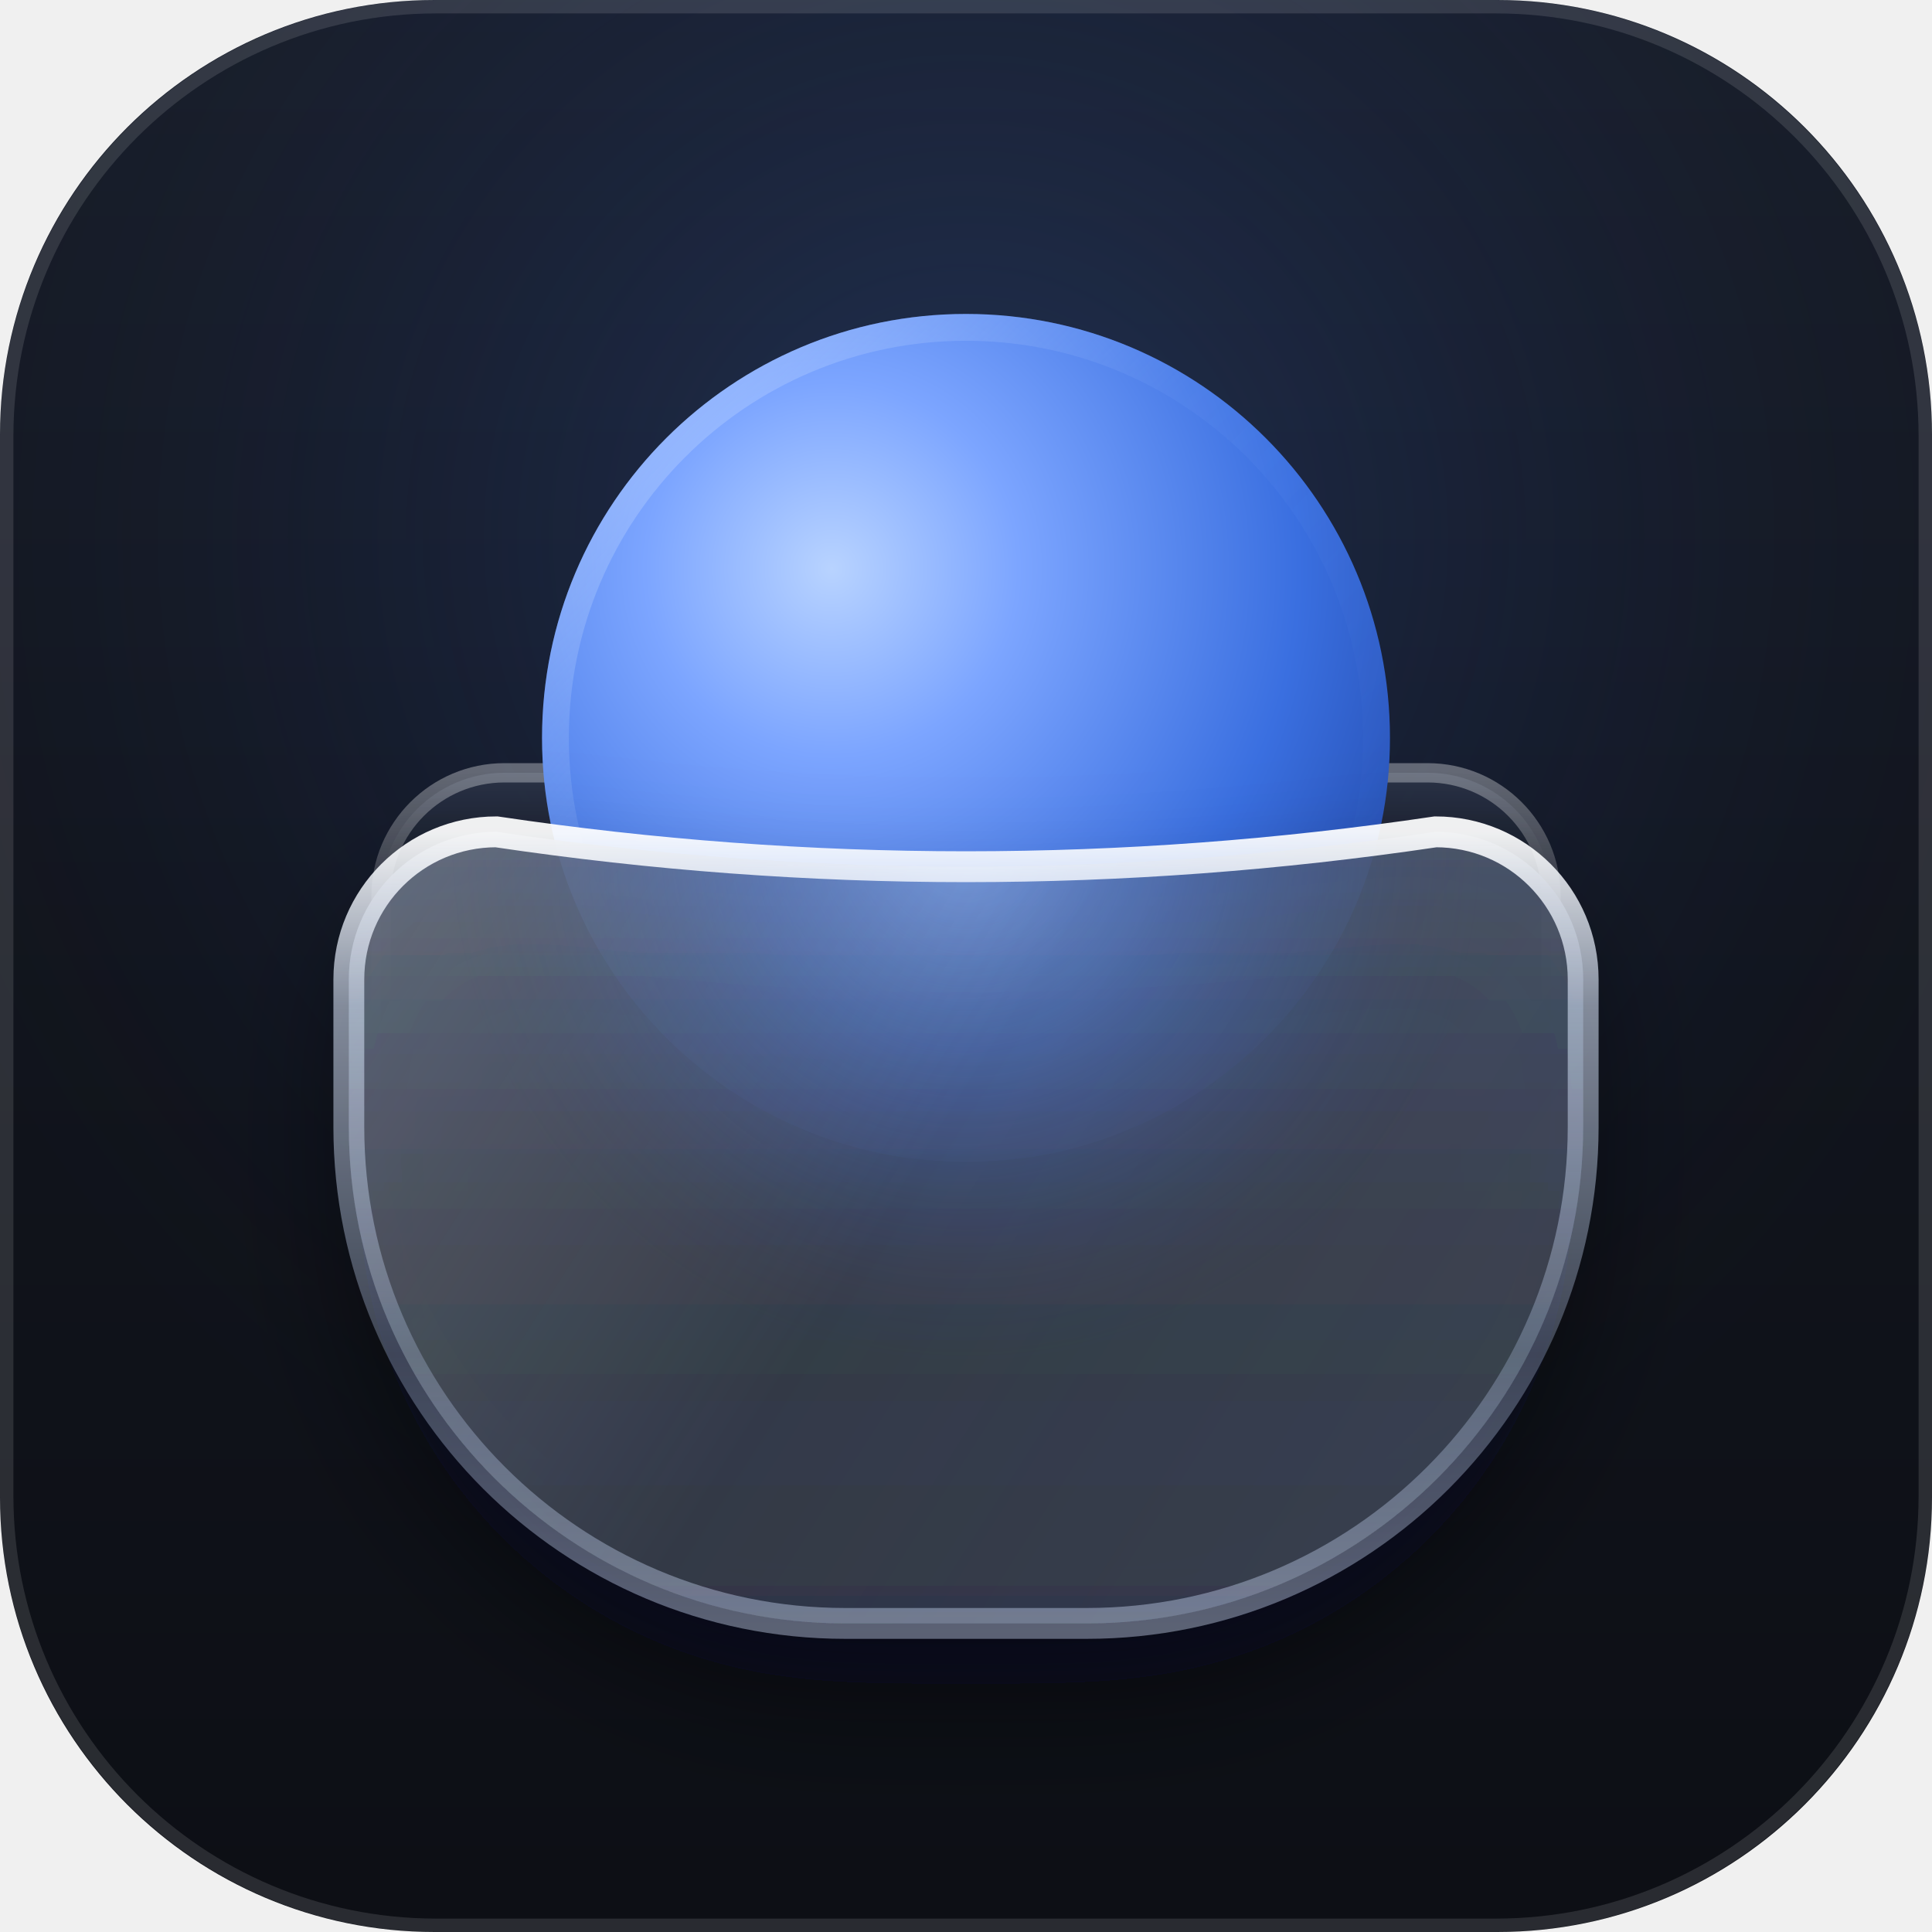
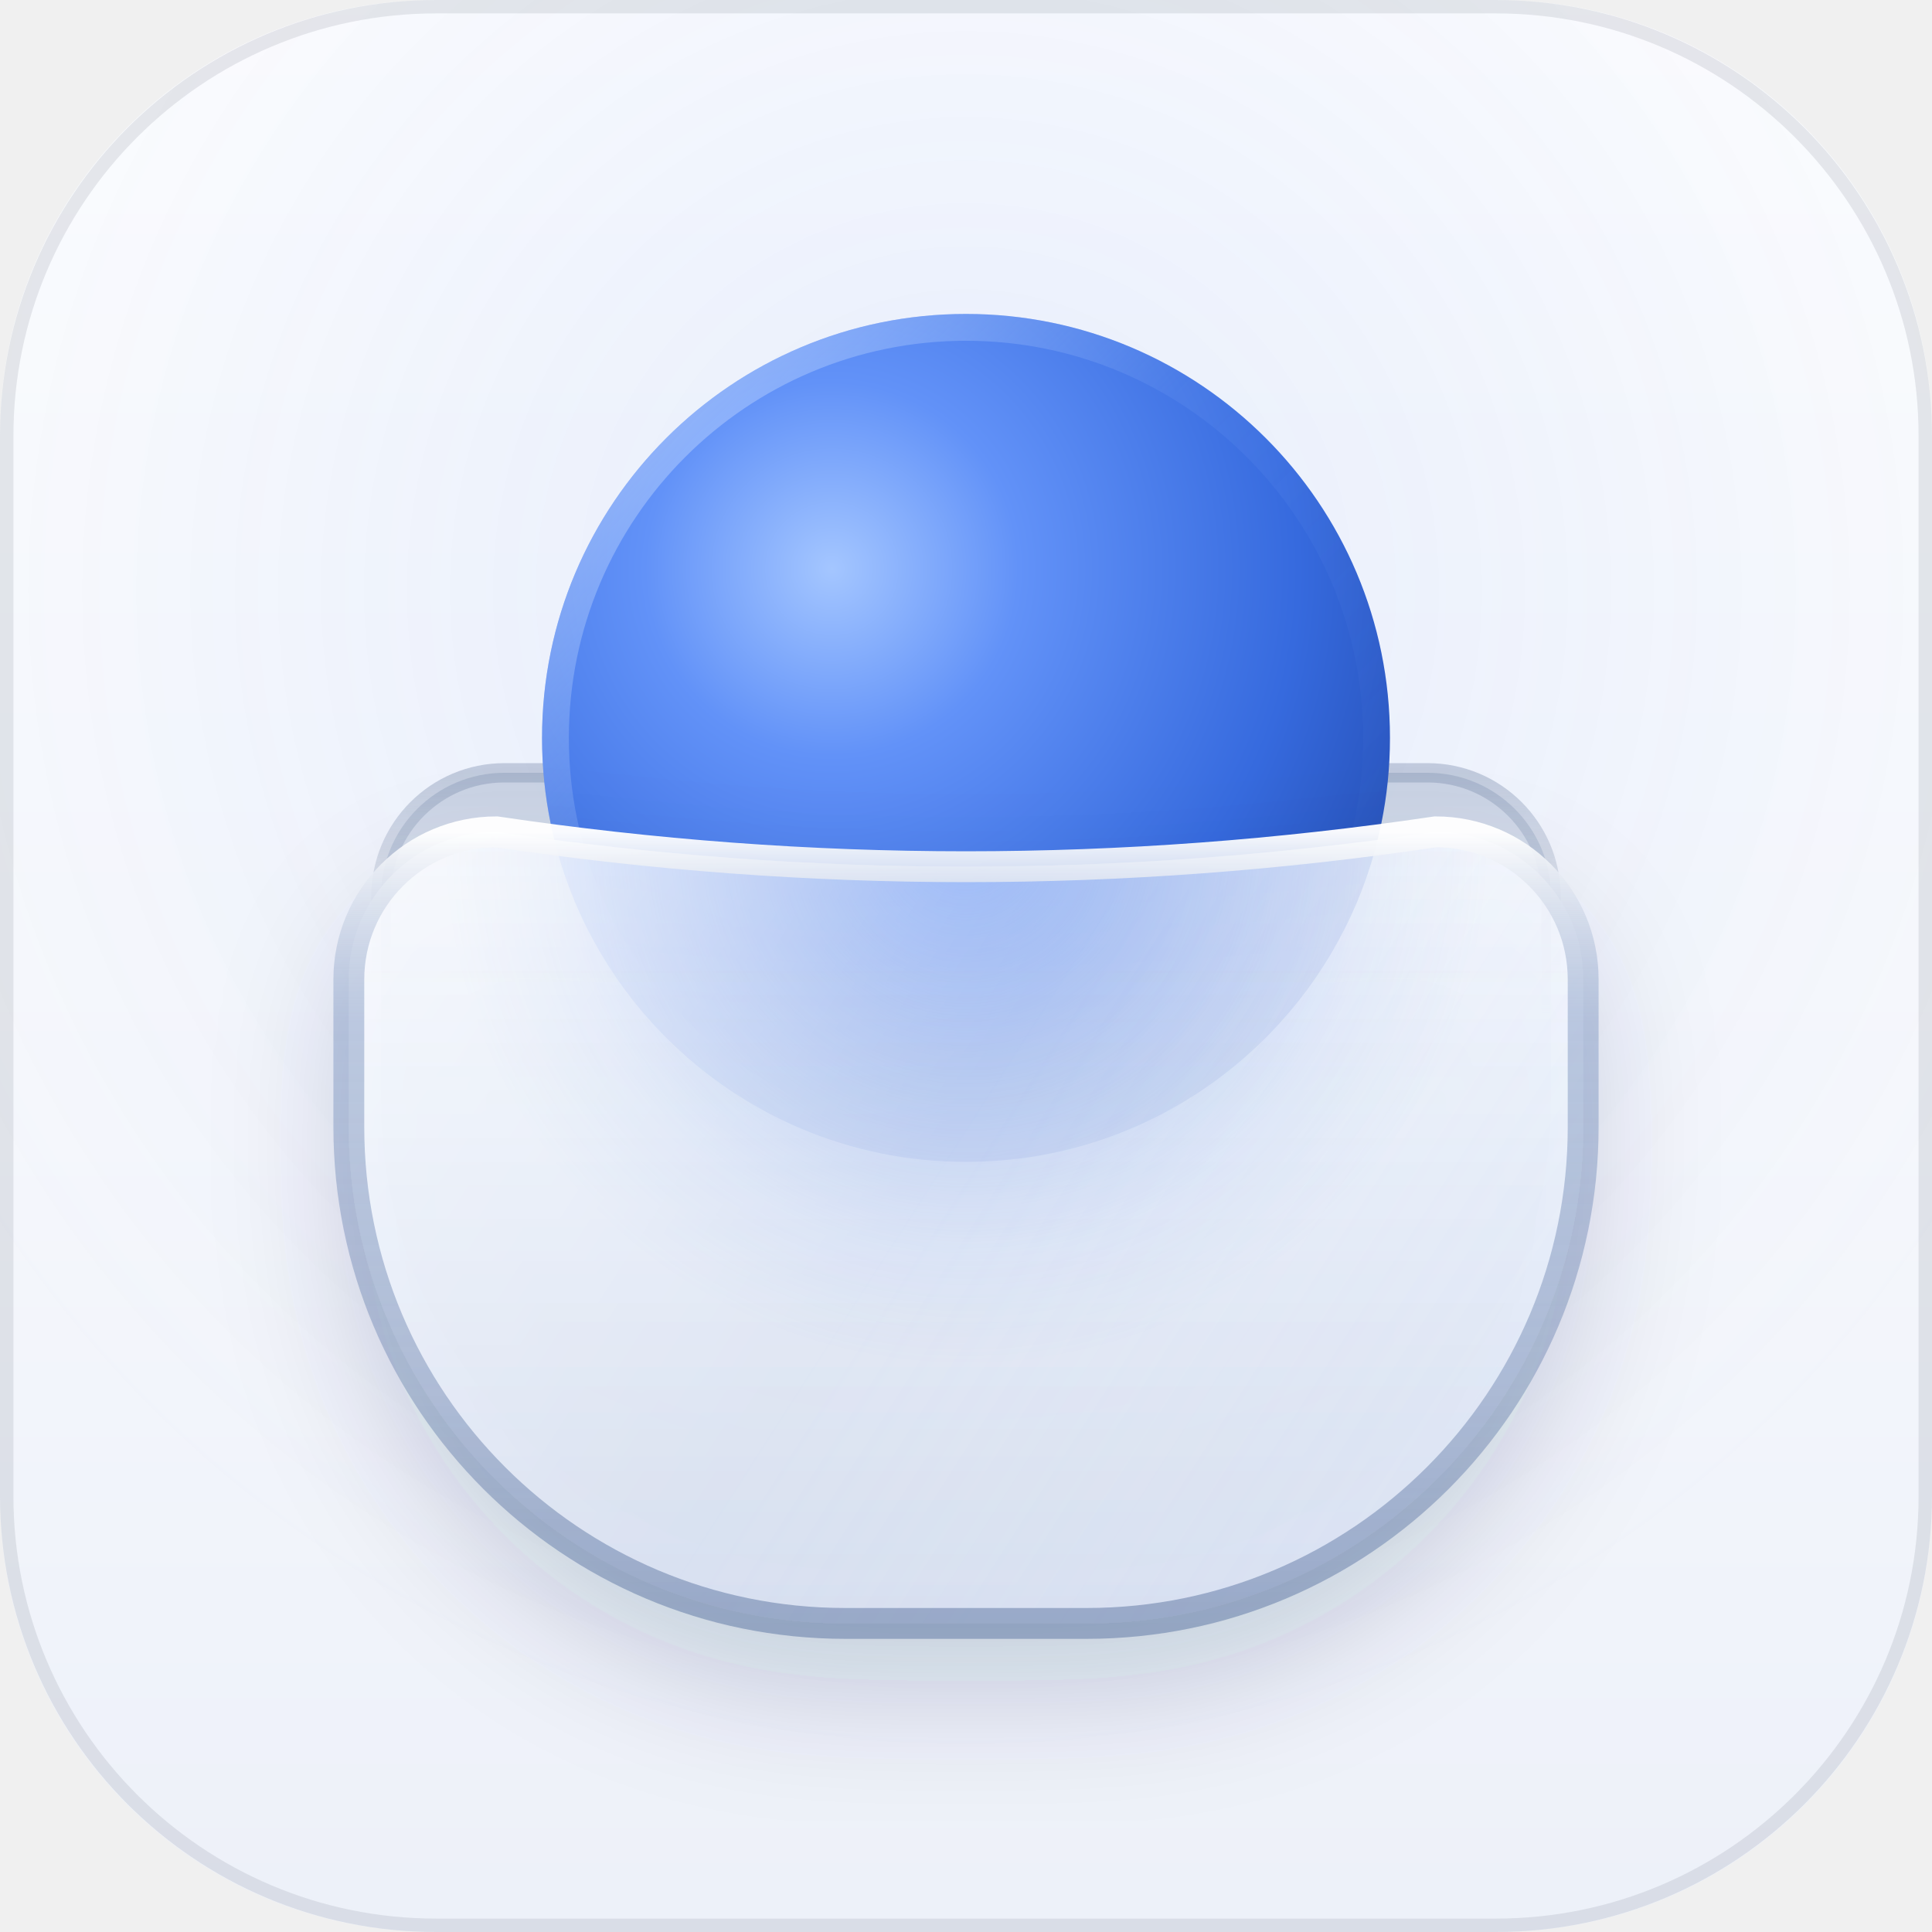
<svg xmlns="http://www.w3.org/2000/svg" viewBox="18 18 72 72" width="512" height="512" role="img" aria-label="Omni Pocket logo">
  <defs>
-     <clipPath id="squircle">
+     <clipPath id="squircleL">
      <rect x="18" y="18" width="72" height="72" rx="16.2" ry="16.2" />
    </clipPath>
-     <linearGradient id="bg" x1="54" y1="0" x2="54" y2="108" gradientUnits="userSpaceOnUse">
-       <stop offset="0%" stop-color="#1C222F" />
-       <stop offset="52%" stop-color="#11141C" />
-       <stop offset="100%" stop-color="#0A0C11" />
+     <linearGradient id="bgL" x1="54" y1="0" x2="54" y2="108" gradientUnits="userSpaceOnUse">
+       <stop offset="0%" stop-color="#FFFFFF" />
+       <stop offset="55%" stop-color="#F5F7FC" />
+       <stop offset="100%" stop-color="#E8EDF7" />
    </linearGradient>
-     <radialGradient id="ambient" cx="54" cy="38" r="44" gradientUnits="userSpaceOnUse">
-       <stop offset="0%" stop-color="#4A7FF0" stop-opacity="0.23" />
-       <stop offset="62%" stop-color="#2A52B2" stop-opacity="0.06" />
-       <stop offset="100%" stop-color="#0A0C11" stop-opacity="0" />
+     <radialGradient id="ambientL" cx="54" cy="40" r="44" gradientUnits="userSpaceOnUse">
+       <stop offset="0%" stop-color="#4A7FF0" stop-opacity="0.10" />
+       <stop offset="65%" stop-color="#4A7FF0" stop-opacity="0.03" />
+       <stop offset="100%" stop-color="#E8EDF7" stop-opacity="0" />
    </radialGradient>
-     <linearGradient id="backFill" x1="54" y1="46.8" x2="54" y2="60" gradientUnits="userSpaceOnUse">
-       <stop offset="0%" stop-color="#2C354A" stop-opacity="0.91" />
-       <stop offset="35%" stop-color="#10141D" stop-opacity="0.95" />
-       <stop offset="100%" stop-color="#090B11" stop-opacity="0.96" />
+     <linearGradient id="backFillL" x1="54" y1="46.8" x2="54" y2="62" gradientUnits="userSpaceOnUse">
+       <stop offset="0%" stop-color="#C4CEE0" stop-opacity="0.92" />
+       <stop offset="38%" stop-color="#D8E0EF" stop-opacity="0.90" />
+       <stop offset="100%" stop-color="#E2E9F6" stop-opacity="0.88" />
    </linearGradient>
-     <linearGradient id="backRim" x1="54" y1="46.8" x2="54" y2="56" gradientUnits="userSpaceOnUse">
-       <stop offset="0%" stop-color="#FFFFFF" stop-opacity="0.33" />
-       <stop offset="100%" stop-color="#FFFFFF" stop-opacity="0" />
+     <linearGradient id="backRimL" x1="54" y1="46.8" x2="54" y2="56" gradientUnits="userSpaceOnUse">
+       <stop offset="0%" stop-color="#788AAA" stop-opacity="0.38" />
+       <stop offset="100%" stop-color="#788AAA" stop-opacity="0" />
    </linearGradient>
-     <radialGradient id="orbFill" cx="49" cy="39.2" r="29" gradientUnits="userSpaceOnUse">
-       <stop offset="0%" stop-color="#B8D3FF" />
-       <stop offset="24%" stop-color="#7CA5FF" />
-       <stop offset="60%" stop-color="#3A6FE0" />
-       <stop offset="86%" stop-color="#2249AA" />
-       <stop offset="100%" stop-color="#173482" />
+     <radialGradient id="orbFillL" cx="49" cy="39.2" r="29" gradientUnits="userSpaceOnUse">
+       <stop offset="0%" stop-color="#A4C6FF" />
+       <stop offset="24%" stop-color="#6292F8" />
+       <stop offset="60%" stop-color="#366ADE" />
+       <stop offset="86%" stop-color="#224AAE" />
+       <stop offset="100%" stop-color="#18378A" />
    </radialGradient>
-     <linearGradient id="orbRim" x1="38.2" y1="29.7" x2="69.8" y2="61.3" gradientUnits="userSpaceOnUse">
-       <stop offset="0%" stop-color="#EEF6FF" stop-opacity="0.46" />
-       <stop offset="42%" stop-color="#8CB4FF" stop-opacity="0.09" />
+     <linearGradient id="orbRimL" x1="38.2" y1="29.7" x2="69.8" y2="61.3" gradientUnits="userSpaceOnUse">
+       <stop offset="0%" stop-color="#F5FAFF" stop-opacity="0.55" />
+       <stop offset="42%" stop-color="#A0C4FF" stop-opacity="0.10" />
+       <stop offset="100%" stop-color="#366ADE" stop-opacity="0" />
+     </linearGradient>
+     <linearGradient id="pocketBaseL" x1="54" y1="49" x2="54" y2="78.5" gradientUnits="userSpaceOnUse">
+       <stop offset="0%" stop-color="#F6F9FF" stop-opacity="0.83" />
+       <stop offset="46%" stop-color="#E2EAF8" stop-opacity="0.89" />
+       <stop offset="100%" stop-color="#CED9EC" stop-opacity="0.93" />
+     </linearGradient>
+     <radialGradient id="pocketRefractL" cx="54" cy="49.4" r="19.5" gradientUnits="userSpaceOnUse">
+       <stop offset="0%" stop-color="#4880F5" stop-opacity="0.58" />
+       <stop offset="42%" stop-color="#3A6FE0" stop-opacity="0.29" />
+       <stop offset="78%" stop-color="#3A6FE0" stop-opacity="0.07" />
      <stop offset="100%" stop-color="#3A6FE0" stop-opacity="0" />
+     </radialGradient>
+     <linearGradient id="pocketFrostL" x1="31" y1="49" x2="77" y2="78.5" gradientUnits="userSpaceOnUse">
+       <stop offset="0%" stop-color="#FFFFFF" stop-opacity="0.46" />
+       <stop offset="45%" stop-color="#FFFFFF" stop-opacity="0.16" />
+       <stop offset="100%" stop-color="#EEF4FF" stop-opacity="0.27" />
    </linearGradient>
-     <linearGradient id="pocketBase" x1="54" y1="49" x2="54" y2="78.5" gradientUnits="userSpaceOnUse">
-       <stop offset="0%" stop-color="#364056" stop-opacity="0.89" />
-       <stop offset="46%" stop-color="#222938" stop-opacity="0.92" />
-       <stop offset="100%" stop-color="#191F2C" stop-opacity="0.96" />
+     <linearGradient id="pocketRimL" x1="54" y1="49" x2="54" y2="78.5" gradientUnits="userSpaceOnUse">
+       <stop offset="0%" stop-color="#FFFFFF" stop-opacity="0.96" />
+       <stop offset="24%" stop-color="#94A8CC" stop-opacity="0.59" />
+       <stop offset="70%" stop-color="#7C91B8" stop-opacity="0.52" />
+       <stop offset="100%" stop-color="#7086AE" stop-opacity="0.61" />
    </linearGradient>
-     <radialGradient id="pocketRefract" cx="54" cy="49.4" r="19.5" gradientUnits="userSpaceOnUse">
-       <stop offset="0%" stop-color="#76A6FF" stop-opacity="0.73" />
-       <stop offset="40%" stop-color="#447AF0" stop-opacity="0.42" />
-       <stop offset="76%" stop-color="#2C56BC" stop-opacity="0.13" />
-       <stop offset="100%" stop-color="#1C2848" stop-opacity="0" />
-     </radialGradient>
-     <linearGradient id="pocketFrost" x1="31" y1="49" x2="77" y2="78.5" gradientUnits="userSpaceOnUse">
-       <stop offset="0%" stop-color="#F2F7FF" stop-opacity="0.27" />
-       <stop offset="45%" stop-color="#E2ECFC" stop-opacity="0.12" />
-       <stop offset="100%" stop-color="#C6D6F2" stop-opacity="0.17" />
-     </linearGradient>
-     <linearGradient id="pocketRim" x1="54" y1="49" x2="54" y2="78.5" gradientUnits="userSpaceOnUse">
-       <stop offset="0%" stop-color="#FFFFFF" stop-opacity="0.93" />
-       <stop offset="22%" stop-color="#DEEAFE" stop-opacity="0.56" />
-       <stop offset="66%" stop-color="#B0C2E2" stop-opacity="0.31" />
-       <stop offset="100%" stop-color="#CCDAF6" stop-opacity="0.42" />
-     </linearGradient>
-     <clipPath id="pocketClip">
+     <clipPath id="pocketClipL">
      <path d="M 31,54.5 A 5.5,5.5 0 0,1 36.5,49 Q 54,51.6 71.5,49 A 5.5,5.5 0 0,1 77,54.5 L 77,60 A 18.5,18.5 0 0,1 58.5,78.5 L 49.5,78.5 A 18.5,18.5 0 0,1 31,60 Z" />
    </clipPath>
-     <filter id="pocketShadow" x="-25%" y="-25%" width="150%" height="150%">
-       <feDropShadow dx="0" dy="2.4" stdDeviation="2.4" flood-color="#020409" flood-opacity="0.56" />
+     <filter id="pocketShadowL" x="-25%" y="-25%" width="150%" height="150%">
+       <feDropShadow dx="0" dy="2.4" stdDeviation="2.5" flood-color="#182A4E" flood-opacity="0.20" />
    </filter>
  </defs>
-   <g clip-path="url(#squircle)">
-     <rect x="0" y="0" width="108" height="108" fill="url(#bg)" />
-     <rect x="0" y="0" width="108" height="108" fill="url(#ambient)" />
-     <path d="M 32.2,51.4 A 4.6,4.6 0 0,1 36.8,46.8 L 71.2,46.8 A 4.6,4.6 0 0,1 75.8,51.4 L 75.8,59 A 17.5,17.5 0 0,1 58.3,76.5 L 49.7,76.5 A 17.5,17.5 0 0,1 32.2,59 Z" fill="url(#backFill)" stroke="url(#backRim)" stroke-width="0.72" />
-     <circle cx="54" cy="45.5" r="15.8" fill="url(#orbFill)" />
-     <circle cx="54" cy="45.5" r="15.3" fill="none" stroke="url(#orbRim)" stroke-width="1" />
-     <path d="M 31,54.5 A 5.5,5.5 0 0,1 36.5,49 Q 54,51.6 71.5,49 A 5.5,5.5 0 0,1 77,54.5 L 77,60 A 18.5,18.5 0 0,1 58.5,78.5 L 49.5,78.5 A 18.5,18.5 0 0,1 31,60 Z" fill="url(#pocketBase)" filter="url(#pocketShadow)" />
-     <g clip-path="url(#pocketClip)">
-       <rect x="30" y="48" width="48" height="32" fill="url(#pocketRefract)" />
-       <rect x="30" y="48" width="48" height="32" fill="url(#pocketFrost)" />
+   <g clip-path="url(#squircleL)">
+     <rect x="0" y="0" width="108" height="108" fill="url(#bgL)" />
+     <rect x="0" y="0" width="108" height="108" fill="url(#ambientL)" />
+     <path d="M 32.2,51.4 A 4.6,4.6 0 0,1 36.8,46.8 L 71.2,46.8 A 4.6,4.6 0 0,1 75.8,51.4 L 75.8,59 A 17.5,17.5 0 0,1 58.3,76.5 L 49.7,76.5 A 17.5,17.5 0 0,1 32.2,59 Z" fill="url(#backFillL)" stroke="url(#backRimL)" stroke-width="0.72" />
+     <circle cx="54" cy="45.5" r="15.8" fill="url(#orbFillL)" />
+     <circle cx="54" cy="45.5" r="15.3" fill="none" stroke="url(#orbRimL)" stroke-width="1" />
+     <path d="M 31,54.5 A 5.5,5.5 0 0,1 36.5,49 Q 54,51.6 71.5,49 A 5.5,5.5 0 0,1 77,54.5 L 77,60 A 18.5,18.5 0 0,1 58.5,78.5 L 49.5,78.5 A 18.5,18.5 0 0,1 31,60 Z" fill="url(#pocketBaseL)" filter="url(#pocketShadowL)" />
+     <g clip-path="url(#pocketClipL)">
+       <rect x="30" y="48" width="48" height="32" fill="url(#pocketRefractL)" />
+       <rect x="30" y="48" width="48" height="32" fill="url(#pocketFrostL)" />
    </g>
-     <path d="M 31,54.5 A 5.5,5.5 0 0,1 36.5,49 Q 54,51.6 71.5,49 A 5.5,5.5 0 0,1 77,54.5 L 77,60 A 18.5,18.5 0 0,1 58.5,78.5 L 49.5,78.5 A 18.5,18.5 0 0,1 31,60 Z" fill="none" stroke="url(#pocketRim)" stroke-width="1.15" />
+     <path d="M 31,54.5 A 5.5,5.5 0 0,1 36.5,49 Q 54,51.6 71.5,49 A 5.5,5.5 0 0,1 77,54.5 L 77,60 A 18.5,18.5 0 0,1 58.5,78.5 L 49.5,78.5 A 18.5,18.5 0 0,1 31,60 Z" fill="none" stroke="url(#pocketRimL)" stroke-width="1.15" />
  </g>
-   <rect x="18.25" y="18.25" width="71.5" height="71.5" rx="16" ry="16" fill="none" stroke="#FFFFFF" stroke-opacity="0.12" stroke-width="0.5" />
+   <rect x="18.25" y="18.25" width="71.5" height="71.5" rx="16" ry="16" fill="none" stroke="#1E2A44" stroke-opacity="0.10" stroke-width="0.5" />
</svg>
